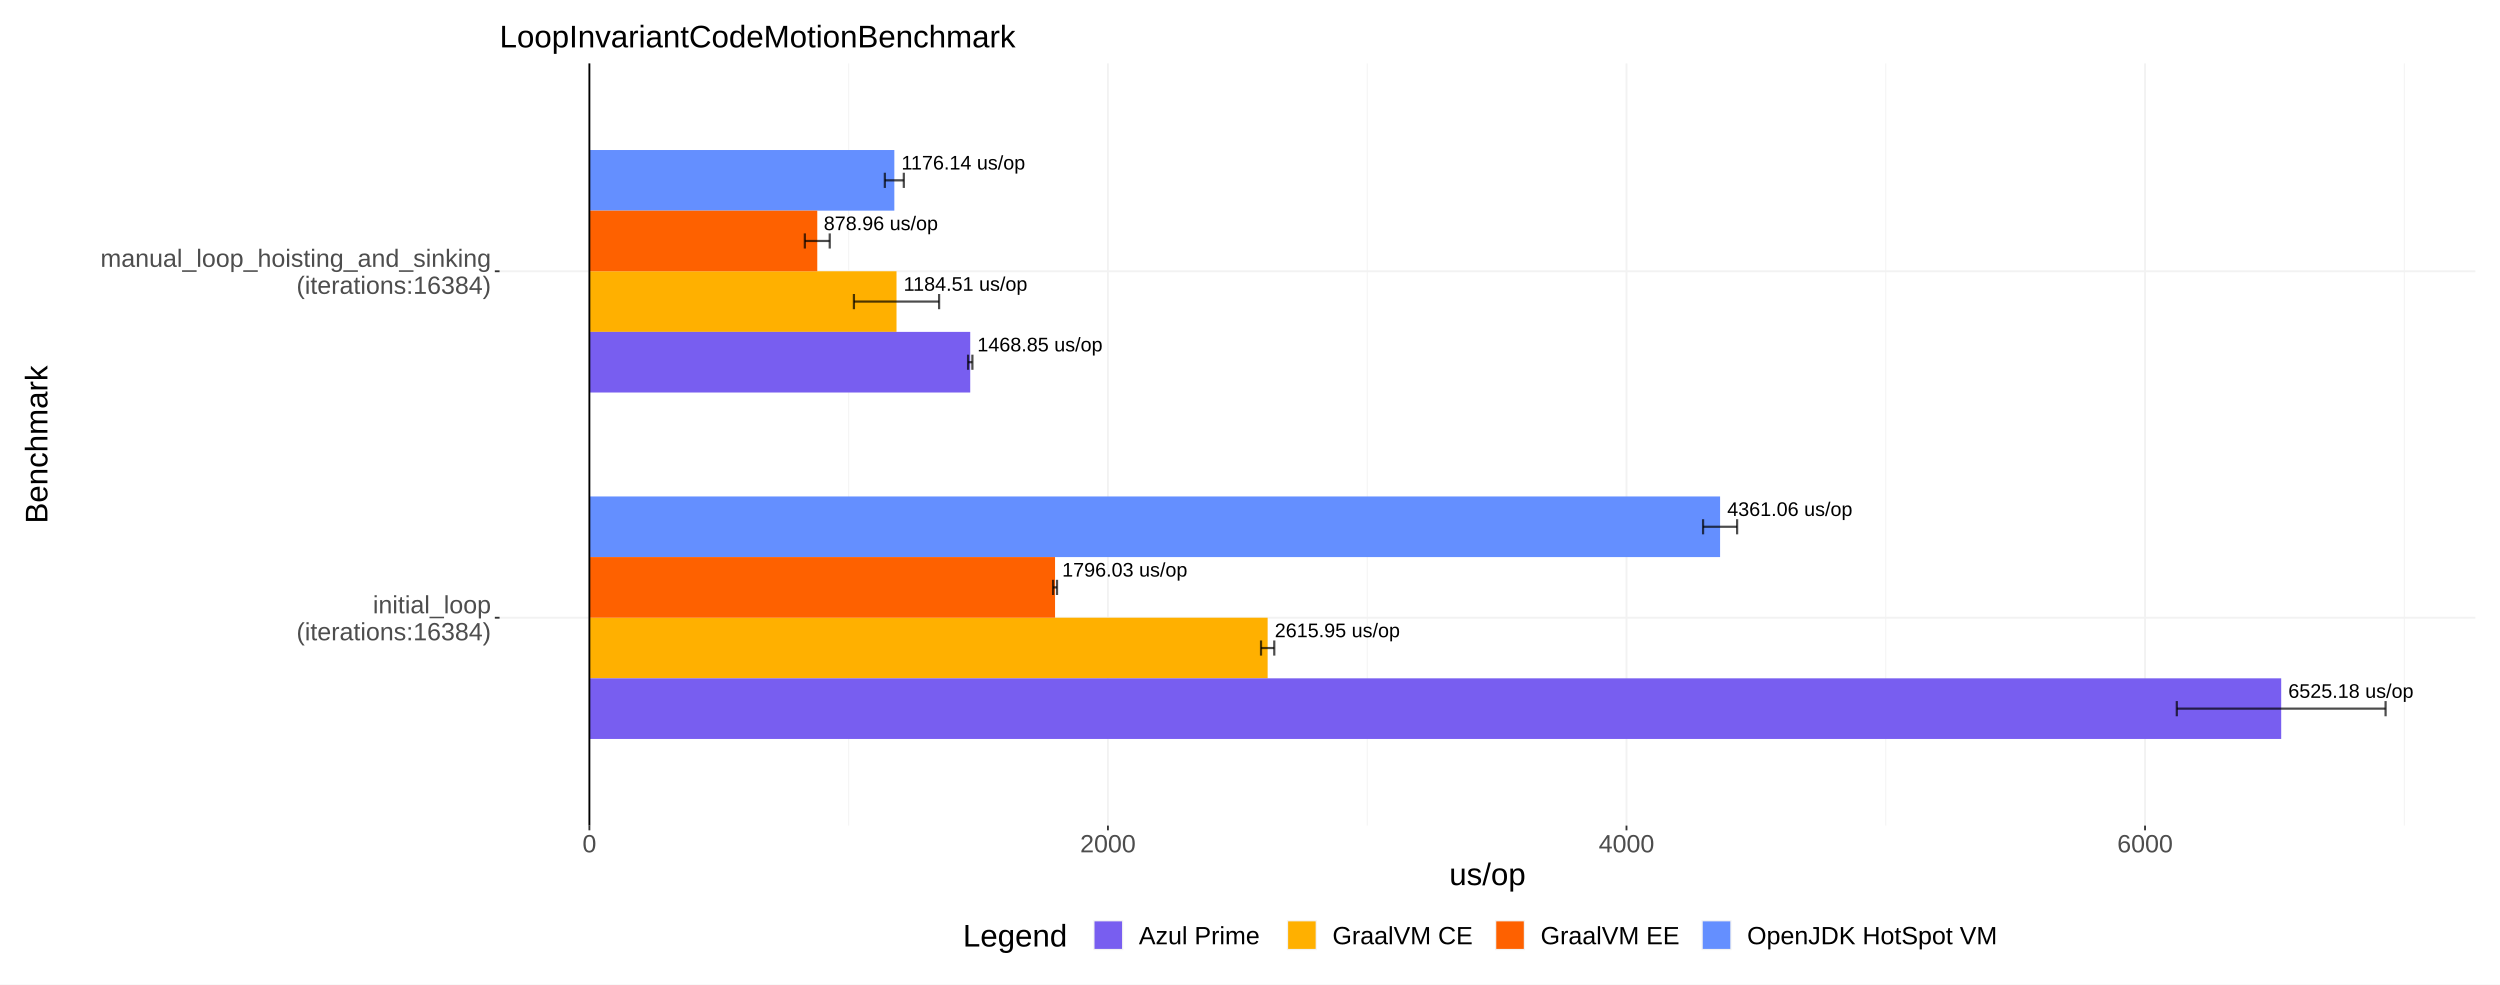
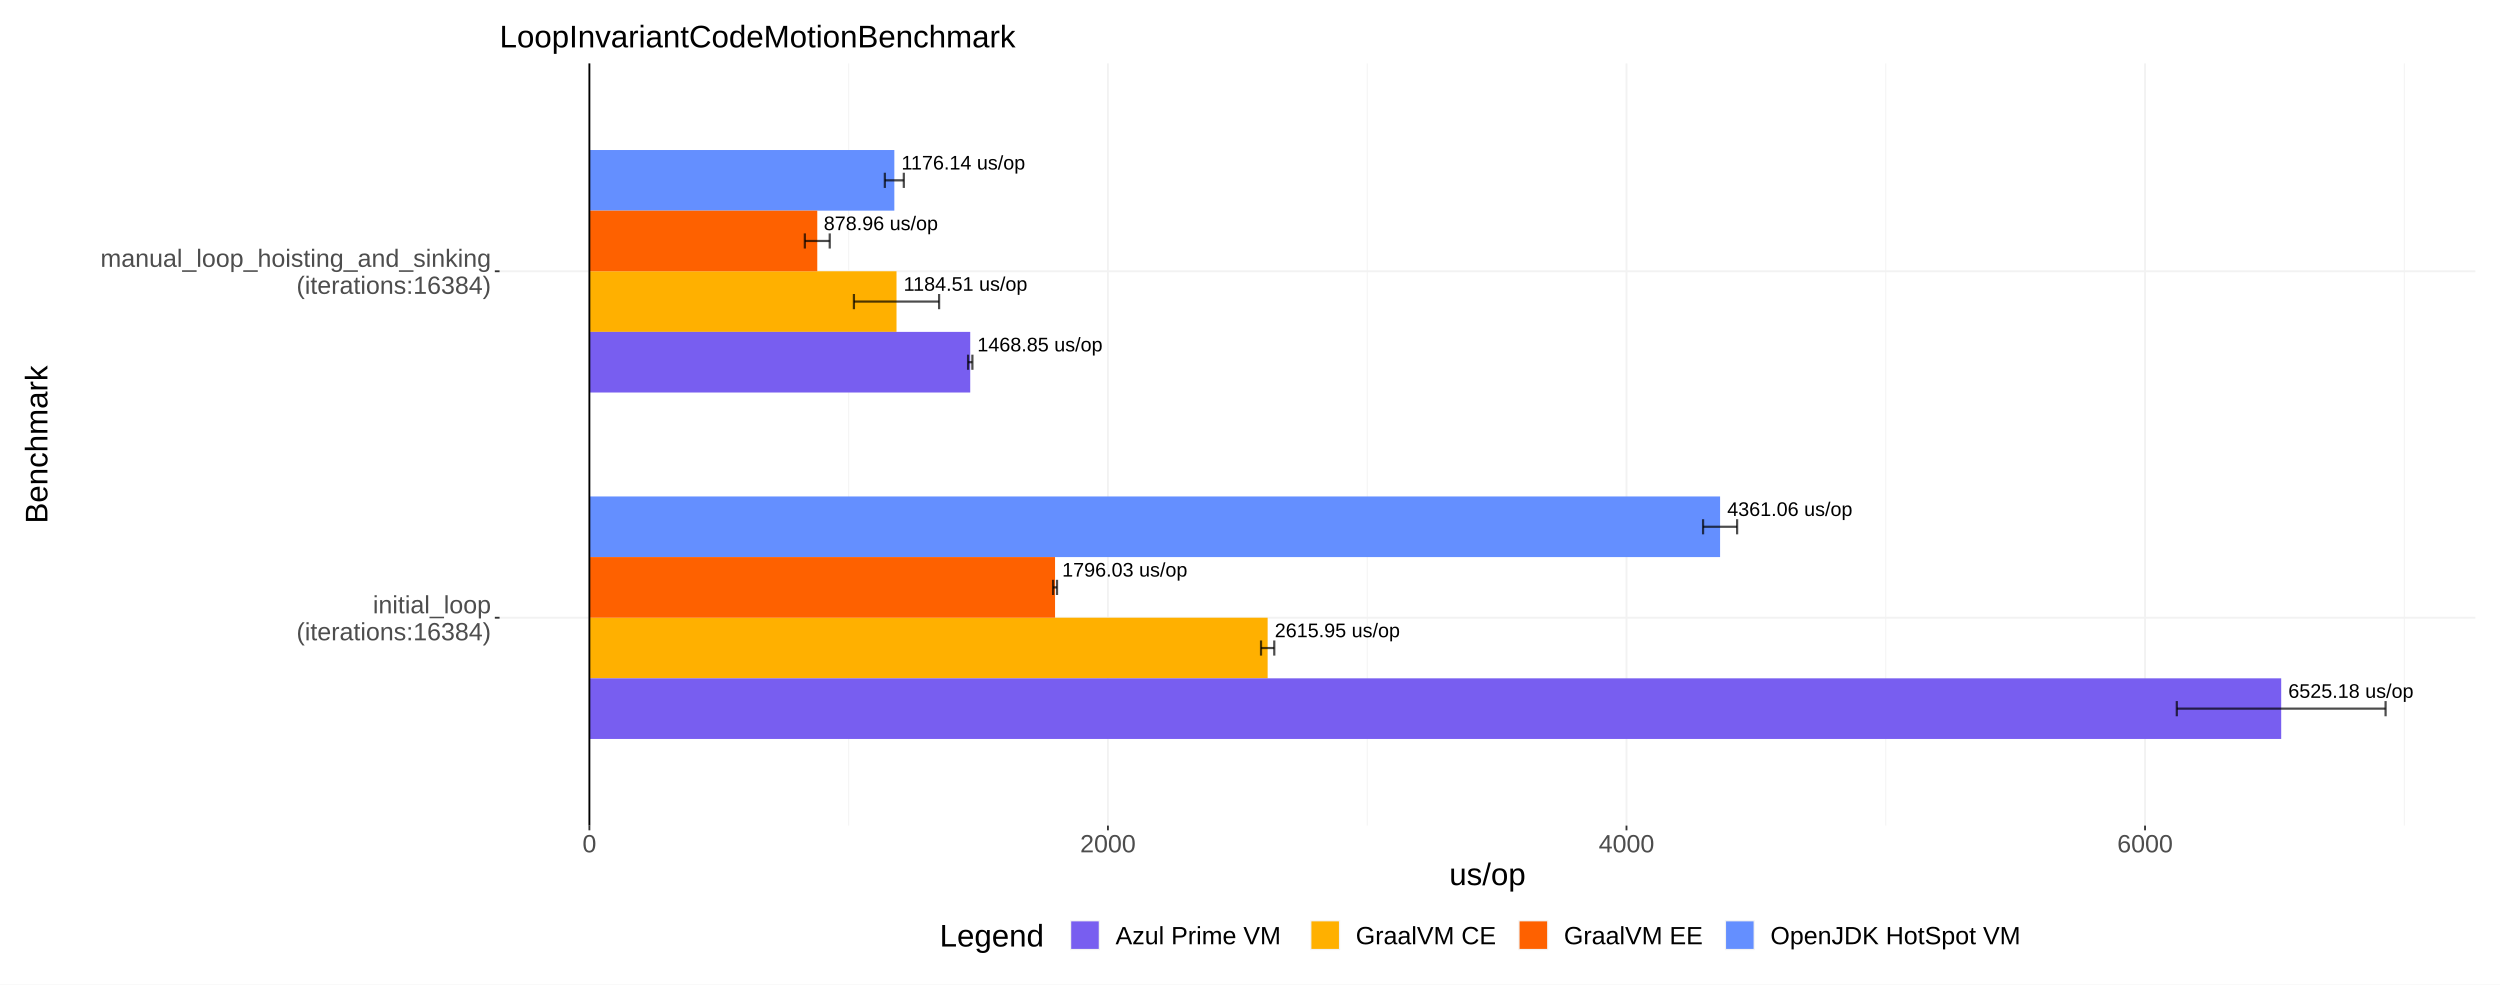
<svg xmlns="http://www.w3.org/2000/svg" class="svglite" width="1440.00pt" height="566.93pt" viewBox="0 0 1440.00 566.93">
  <defs>
    <style type="text/css">
    .svglite line, .svglite polyline, .svglite polygon, .svglite path, .svglite rect, .svglite circle {
      fill: none;
      stroke: #000000;
      stroke-linecap: round;
      stroke-linejoin: round;
      stroke-miterlimit: 10.00;
    }
    .svglite text {
      white-space: pre;
    }
  </style>
  </defs>
  <rect width="100%" height="100%" style="stroke: none; fill: #FFFFFF;" />
  <defs>
    <clipPath id="cpMC4wMHwxNDQwLjAwfDAuMDB8NTY2Ljkz">
      <rect x="0.00" y="0.00" width="1440.00" height="566.93" />
    </clipPath>
  </defs>
  <g clip-path="url(#cpMC4wMHwxNDQwLjAwfDAuMDB8NTY2Ljkz)">
    <rect x="-0" y="0.00" width="1440.00" height="566.93" style="stroke-width: 1.07; stroke: #FFFFFF; fill: #FFFFFF;" />
    <rect x="287.76" y="36.52" width="1138.06" height="439.01" style="stroke-width: 1.07; stroke: none;" />
    <polyline points="488.83,475.53 488.83,36.52 " style="stroke-width: 0.53; stroke: #F2F2F2; stroke-linecap: butt;" />
    <polyline points="787.52,475.53 787.52,36.52 " style="stroke-width: 0.53; stroke: #F2F2F2; stroke-linecap: butt;" />
    <polyline points="1086.20,475.53 1086.20,36.52 " style="stroke-width: 0.53; stroke: #F2F2F2; stroke-linecap: butt;" />
    <polyline points="1384.88,475.53 1384.88,36.52 " style="stroke-width: 0.53; stroke: #F2F2F2; stroke-linecap: butt;" />
    <polyline points="287.76,355.80 1425.83,355.80 " style="stroke-width: 1.07; stroke: #F2F2F2; stroke-linecap: butt;" />
    <polyline points="287.76,156.25 1425.83,156.25 " style="stroke-width: 1.07; stroke: #F2F2F2; stroke-linecap: butt;" />
    <polyline points="339.49,475.53 339.49,36.52 " style="stroke-width: 1.07; stroke: #F2F2F2; stroke-linecap: butt;" />
    <polyline points="638.17,475.53 638.17,36.52 " style="stroke-width: 1.07; stroke: #F2F2F2; stroke-linecap: butt;" />
    <polyline points="936.86,475.53 936.86,36.52 " style="stroke-width: 1.07; stroke: #F2F2F2; stroke-linecap: butt;" />
    <polyline points="1235.54,475.53 1235.54,36.52 " style="stroke-width: 1.07; stroke: #F2F2F2; stroke-linecap: butt;" />
    <rect x="339.49" y="285.96" width="651.28" height="34.92" style="stroke-width: 1.07; stroke: none; stroke-linecap: butt; stroke-linejoin: miter; fill: #648FFF;" />
    <rect x="339.49" y="355.80" width="390.67" height="34.92" style="stroke-width: 1.07; stroke: none; stroke-linecap: butt; stroke-linejoin: miter; fill: #FFB000;" />
    <rect x="339.49" y="320.88" width="268.22" height="34.92" style="stroke-width: 1.07; stroke: none; stroke-linecap: butt; stroke-linejoin: miter; fill: #FE6100;" />
    <rect x="339.49" y="390.72" width="974.48" height="34.92" style="stroke-width: 1.07; stroke: none; stroke-linecap: butt; stroke-linejoin: miter; fill: #785EF0;" />
    <rect x="339.49" y="86.41" width="175.65" height="34.92" style="stroke-width: 1.07; stroke: none; stroke-linecap: butt; stroke-linejoin: miter; fill: #648FFF;" />
    <rect x="339.49" y="156.25" width="176.90" height="34.92" style="stroke-width: 1.07; stroke: none; stroke-linecap: butt; stroke-linejoin: miter; fill: #FFB000;" />
    <rect x="339.49" y="121.33" width="131.26" height="34.92" style="stroke-width: 1.07; stroke: none; stroke-linecap: butt; stroke-linejoin: miter; fill: #FE6100;" />
    <rect x="339.49" y="191.17" width="219.36" height="34.92" style="stroke-width: 1.07; stroke: none; stroke-linecap: butt; stroke-linejoin: miter; fill: #785EF0;" />
    <text x="994.87" y="297.20" style="font-size: 11.38px; font-family: &quot;Liberation Sans&quot;;" textLength="81.79px" lengthAdjust="spacingAndGlyphs">4361.06 us/op</text>
    <text x="734.25" y="367.04" style="font-size: 11.38px; font-family: &quot;Liberation Sans&quot;;" textLength="81.79px" lengthAdjust="spacingAndGlyphs">2615.95 us/op</text>
    <text x="611.80" y="332.12" style="font-size: 11.38px; font-family: &quot;Liberation Sans&quot;;" textLength="81.79px" lengthAdjust="spacingAndGlyphs">1796.03 us/op</text>
    <text x="1318.06" y="401.96" style="font-size: 11.38px; font-family: &quot;Liberation Sans&quot;;" textLength="81.79px" lengthAdjust="spacingAndGlyphs">6525.18 us/op</text>
    <text x="519.23" y="97.65" style="font-size: 11.38px; font-family: &quot;Liberation Sans&quot;;" textLength="81.79px" lengthAdjust="spacingAndGlyphs">1176.14 us/op</text>
    <text x="520.48" y="167.49" style="font-size: 11.38px; font-family: &quot;Liberation Sans&quot;;" textLength="81.79px" lengthAdjust="spacingAndGlyphs">1184.51 us/op</text>
    <text x="474.48" y="132.57" style="font-size: 11.38px; font-family: &quot;Liberation Sans&quot;;" textLength="74.56px" lengthAdjust="spacingAndGlyphs">878.96 us/op</text>
    <text x="562.94" y="202.41" style="font-size: 11.38px; font-family: &quot;Liberation Sans&quot;;" textLength="81.79px" lengthAdjust="spacingAndGlyphs">1468.85 us/op</text>
    <polyline points="1000.58,307.79 1000.58,299.05 " style="stroke-width: 1.28; stroke: #000000; stroke-opacity: 0.70; stroke-linecap: butt;" />
    <polyline points="1000.58,303.42 980.97,303.42 " style="stroke-width: 1.28; stroke: #000000; stroke-opacity: 0.70; stroke-linecap: butt;" />
    <polyline points="980.97,307.79 980.97,299.05 " style="stroke-width: 1.28; stroke: #000000; stroke-opacity: 0.70; stroke-linecap: butt;" />
    <polyline points="733.98,377.63 733.98,368.90 " style="stroke-width: 1.28; stroke: #000000; stroke-opacity: 0.70; stroke-linecap: butt;" />
    <polyline points="733.98,373.26 726.35,373.26 " style="stroke-width: 1.28; stroke: #000000; stroke-opacity: 0.70; stroke-linecap: butt;" />
    <polyline points="726.35,377.63 726.35,368.90 " style="stroke-width: 1.28; stroke: #000000; stroke-opacity: 0.70; stroke-linecap: butt;" />
    <polyline points="608.85,342.71 608.85,333.98 " style="stroke-width: 1.28; stroke: #000000; stroke-opacity: 0.70; stroke-linecap: butt;" />
    <polyline points="608.85,338.34 606.58,338.34 " style="stroke-width: 1.28; stroke: #000000; stroke-opacity: 0.70; stroke-linecap: butt;" />
    <polyline points="606.58,342.71 606.58,333.98 " style="stroke-width: 1.28; stroke: #000000; stroke-opacity: 0.70; stroke-linecap: butt;" />
    <polyline points="1374.10,412.55 1374.10,403.82 " style="stroke-width: 1.28; stroke: #000000; stroke-opacity: 0.70; stroke-linecap: butt;" />
    <polyline points="1374.10,408.18 1253.84,408.18 " style="stroke-width: 1.28; stroke: #000000; stroke-opacity: 0.70; stroke-linecap: butt;" />
    <polyline points="1253.84,412.55 1253.84,403.82 " style="stroke-width: 1.28; stroke: #000000; stroke-opacity: 0.70; stroke-linecap: butt;" />
    <polyline points="520.60,108.24 520.60,99.51 " style="stroke-width: 1.28; stroke: #000000; stroke-opacity: 0.70; stroke-linecap: butt;" />
    <polyline points="520.60,103.87 509.67,103.87 " style="stroke-width: 1.28; stroke: #000000; stroke-opacity: 0.70; stroke-linecap: butt;" />
    <polyline points="509.67,108.24 509.67,99.51 " style="stroke-width: 1.28; stroke: #000000; stroke-opacity: 0.70; stroke-linecap: butt;" />
    <polyline points="540.92,178.08 540.92,169.35 " style="stroke-width: 1.28; stroke: #000000; stroke-opacity: 0.70; stroke-linecap: butt;" />
    <polyline points="540.92,173.71 491.86,173.71 " style="stroke-width: 1.28; stroke: #000000; stroke-opacity: 0.70; stroke-linecap: butt;" />
    <polyline points="491.86,178.08 491.86,169.35 " style="stroke-width: 1.28; stroke: #000000; stroke-opacity: 0.70; stroke-linecap: butt;" />
    <polyline points="477.93,143.16 477.93,134.43 " style="stroke-width: 1.28; stroke: #000000; stroke-opacity: 0.70; stroke-linecap: butt;" />
    <polyline points="477.93,138.79 463.59,138.79 " style="stroke-width: 1.28; stroke: #000000; stroke-opacity: 0.70; stroke-linecap: butt;" />
    <polyline points="463.59,143.16 463.59,134.43 " style="stroke-width: 1.28; stroke: #000000; stroke-opacity: 0.70; stroke-linecap: butt;" />
    <polyline points="560.10,213.00 560.10,204.27 " style="stroke-width: 1.28; stroke: #000000; stroke-opacity: 0.70; stroke-linecap: butt;" />
    <polyline points="560.10,208.63 557.61,208.63 " style="stroke-width: 1.28; stroke: #000000; stroke-opacity: 0.70; stroke-linecap: butt;" />
    <polyline points="557.61,213.00 557.61,204.27 " style="stroke-width: 1.28; stroke: #000000; stroke-opacity: 0.70; stroke-linecap: butt;" />
    <line x1="339.49" y1="475.53" x2="339.49" y2="36.52" style="stroke-width: 1.07; stroke-linecap: butt;" />
    <text x="282.83" y="353.27" text-anchor="end" style="font-size: 14.40px;fill: #4D4D4D; font-family: &quot;Liberation Sans&quot;;" textLength="77.52px" lengthAdjust="spacingAndGlyphs">initial_loop</text>
    <text x="282.83" y="368.82" text-anchor="end" style="font-size: 14.40px;fill: #4D4D4D; font-family: &quot;Liberation Sans&quot;;" textLength="130.17px" lengthAdjust="spacingAndGlyphs">(iterations:16384)</text>
    <text x="282.83" y="153.72" text-anchor="end" style="font-size: 14.40px;fill: #4D4D4D; font-family: &quot;Liberation Sans&quot;;" textLength="249.05px" lengthAdjust="spacingAndGlyphs">manual_loop_hoisting_and_sinking</text>
    <text x="282.83" y="169.27" text-anchor="end" style="font-size: 14.40px;fill: #4D4D4D; font-family: &quot;Liberation Sans&quot;;" textLength="130.17px" lengthAdjust="spacingAndGlyphs">(iterations:16384)</text>
    <polyline points="285.02,355.80 287.76,355.80 " style="stroke-width: 1.07; stroke: #333333; stroke-linecap: butt;" />
    <polyline points="285.02,156.25 287.76,156.25 " style="stroke-width: 1.07; stroke: #333333; stroke-linecap: butt;" />
    <polyline points="339.49,478.27 339.49,475.53 " style="stroke-width: 1.07; stroke: #333333; stroke-linecap: butt;" />
    <polyline points="638.17,478.27 638.17,475.53 " style="stroke-width: 1.07; stroke: #333333; stroke-linecap: butt;" />
    <polyline points="936.86,478.27 936.86,475.53 " style="stroke-width: 1.07; stroke: #333333; stroke-linecap: butt;" />
    <polyline points="1235.54,478.27 1235.54,475.53 " style="stroke-width: 1.07; stroke: #333333; stroke-linecap: butt;" />
    <text x="339.49" y="490.95" text-anchor="middle" style="font-size: 14.40px;fill: #4D4D4D; font-family: &quot;Liberation Sans&quot;;" textLength="9.16px" lengthAdjust="spacingAndGlyphs">0</text>
    <text x="638.17" y="490.95" text-anchor="middle" style="font-size: 14.40px;fill: #4D4D4D; font-family: &quot;Liberation Sans&quot;;" textLength="36.63px" lengthAdjust="spacingAndGlyphs">2000</text>
    <text x="936.86" y="490.95" text-anchor="middle" style="font-size: 14.40px;fill: #4D4D4D; font-family: &quot;Liberation Sans&quot;;" textLength="36.63px" lengthAdjust="spacingAndGlyphs">4000</text>
    <text x="1235.54" y="490.95" text-anchor="middle" style="font-size: 14.40px;fill: #4D4D4D; font-family: &quot;Liberation Sans&quot;;" textLength="36.63px" lengthAdjust="spacingAndGlyphs">6000</text>
    <text x="856.79" y="509.81" text-anchor="middle" style="font-size: 18.00px; font-family: &quot;Liberation Sans&quot;;" textLength="49.28px" lengthAdjust="spacingAndGlyphs">us/op</text>
    <text transform="translate(27.30,256.03) rotate(-90)" text-anchor="middle" style="font-size: 18.00px; font-family: &quot;Liberation Sans&quot;;" textLength="102.52px" lengthAdjust="spacingAndGlyphs">Benchmark</text>
-     <rect x="549.17" y="524.52" width="615.25" height="28.24" style="stroke-width: 1.07; stroke: none; fill: #FFFFFF;" />
-     <text x="554.65" y="545.20" style="font-size: 18.00px; font-family: &quot;Liberation Sans&quot;;" textLength="66.12px" lengthAdjust="spacingAndGlyphs">Legend</text>
-     <rect x="629.73" y="530.00" width="17.28" height="17.28" style="stroke-width: 1.07; stroke: none; fill: #F2F2F2;" />
-     <rect x="630.44" y="530.71" width="15.86" height="15.86" style="stroke-width: 1.07; stroke: none; stroke-linecap: butt; stroke-linejoin: miter; fill: #785EF0;" />
-     <rect x="741.24" y="530.00" width="17.28" height="17.28" style="stroke-width: 1.07; stroke: none; fill: #F2F2F2;" />
-     <rect x="741.95" y="530.71" width="15.86" height="15.86" style="stroke-width: 1.07; stroke: none; stroke-linecap: butt; stroke-linejoin: miter; fill: #FFB000;" />
-     <rect x="861.14" y="530.00" width="17.28" height="17.28" style="stroke-width: 1.07; stroke: none; fill: #F2F2F2;" />
-     <rect x="861.85" y="530.71" width="15.86" height="15.86" style="stroke-width: 1.07; stroke: none; stroke-linecap: butt; stroke-linejoin: miter; fill: #FE6100;" />
-     <rect x="980.08" y="530.00" width="17.28" height="17.28" style="stroke-width: 1.07; stroke: none; fill: #F2F2F2;" />
-     <rect x="980.79" y="530.71" width="15.86" height="15.86" style="stroke-width: 1.07; stroke: none; stroke-linecap: butt; stroke-linejoin: miter; fill: #648FFF;" />
-     <text x="655.98" y="543.88" style="font-size: 14.40px; font-family: &quot;Liberation Sans&quot;;" textLength="76.30px" lengthAdjust="spacingAndGlyphs">Azul Prime</text>
-     <text x="767.49" y="543.88" style="font-size: 14.40px; font-family: &quot;Liberation Sans&quot;;" textLength="84.69px" lengthAdjust="spacingAndGlyphs">GraalVM CE</text>
-     <text x="887.39" y="543.88" style="font-size: 14.40px; font-family: &quot;Liberation Sans&quot;;" textLength="83.73px" lengthAdjust="spacingAndGlyphs">GraalVM EE</text>
-     <text x="1006.33" y="543.88" style="font-size: 14.40px; font-family: &quot;Liberation Sans&quot;;" textLength="152.61px" lengthAdjust="spacingAndGlyphs">OpenJDK HotSpot VM</text>
+     <rect x="535.75" y="524.52" width="642.09" height="28.24" style="stroke-width: 1.07; stroke: none; fill: #FFFFFF;" />
+     <text x="541.23" y="545.20" style="font-size: 18.00px; font-family: &quot;Liberation Sans&quot;;" textLength="66.12px" lengthAdjust="spacingAndGlyphs">Legend</text>
+     <rect x="616.31" y="530.00" width="17.28" height="17.28" style="stroke-width: 1.07; stroke: none; fill: #F2F2F2;" />
+     <rect x="617.02" y="530.71" width="15.86" height="15.86" style="stroke-width: 1.07; stroke: none; stroke-linecap: butt; stroke-linejoin: miter; fill: #785EF0;" />
+     <rect x="754.66" y="530.00" width="17.28" height="17.28" style="stroke-width: 1.07; stroke: none; fill: #F2F2F2;" />
+     <rect x="755.37" y="530.71" width="15.86" height="15.86" style="stroke-width: 1.07; stroke: none; stroke-linecap: butt; stroke-linejoin: miter; fill: #FFB000;" />
+     <rect x="874.56" y="530.00" width="17.28" height="17.28" style="stroke-width: 1.07; stroke: none; fill: #F2F2F2;" />
+     <rect x="875.27" y="530.71" width="15.86" height="15.86" style="stroke-width: 1.07; stroke: none; stroke-linecap: butt; stroke-linejoin: miter; fill: #FE6100;" />
+     <rect x="993.50" y="530.00" width="17.28" height="17.28" style="stroke-width: 1.07; stroke: none; fill: #F2F2F2;" />
+     <rect x="994.21" y="530.71" width="15.86" height="15.86" style="stroke-width: 1.07; stroke: none; stroke-linecap: butt; stroke-linejoin: miter; fill: #648FFF;" />
+     <text x="642.56" y="543.88" style="font-size: 14.40px; font-family: &quot;Liberation Sans&quot;;" textLength="103.13px" lengthAdjust="spacingAndGlyphs">Azul Prime VM</text>
+     <text x="780.91" y="543.88" style="font-size: 14.40px; font-family: &quot;Liberation Sans&quot;;" textLength="84.69px" lengthAdjust="spacingAndGlyphs">GraalVM CE</text>
+     <text x="900.81" y="543.88" style="font-size: 14.40px; font-family: &quot;Liberation Sans&quot;;" textLength="83.73px" lengthAdjust="spacingAndGlyphs">GraalVM EE</text>
+     <text x="1019.75" y="543.88" style="font-size: 14.40px; font-family: &quot;Liberation Sans&quot;;" textLength="152.61px" lengthAdjust="spacingAndGlyphs">OpenJDK HotSpot VM</text>
    <text x="287.76" y="27.30" style="font-size: 18.00px; font-family: &quot;Liberation Sans&quot;;" textLength="333.10px" lengthAdjust="spacingAndGlyphs">LoopInvariantCodeMotionBenchmark</text>
  </g>
</svg>
